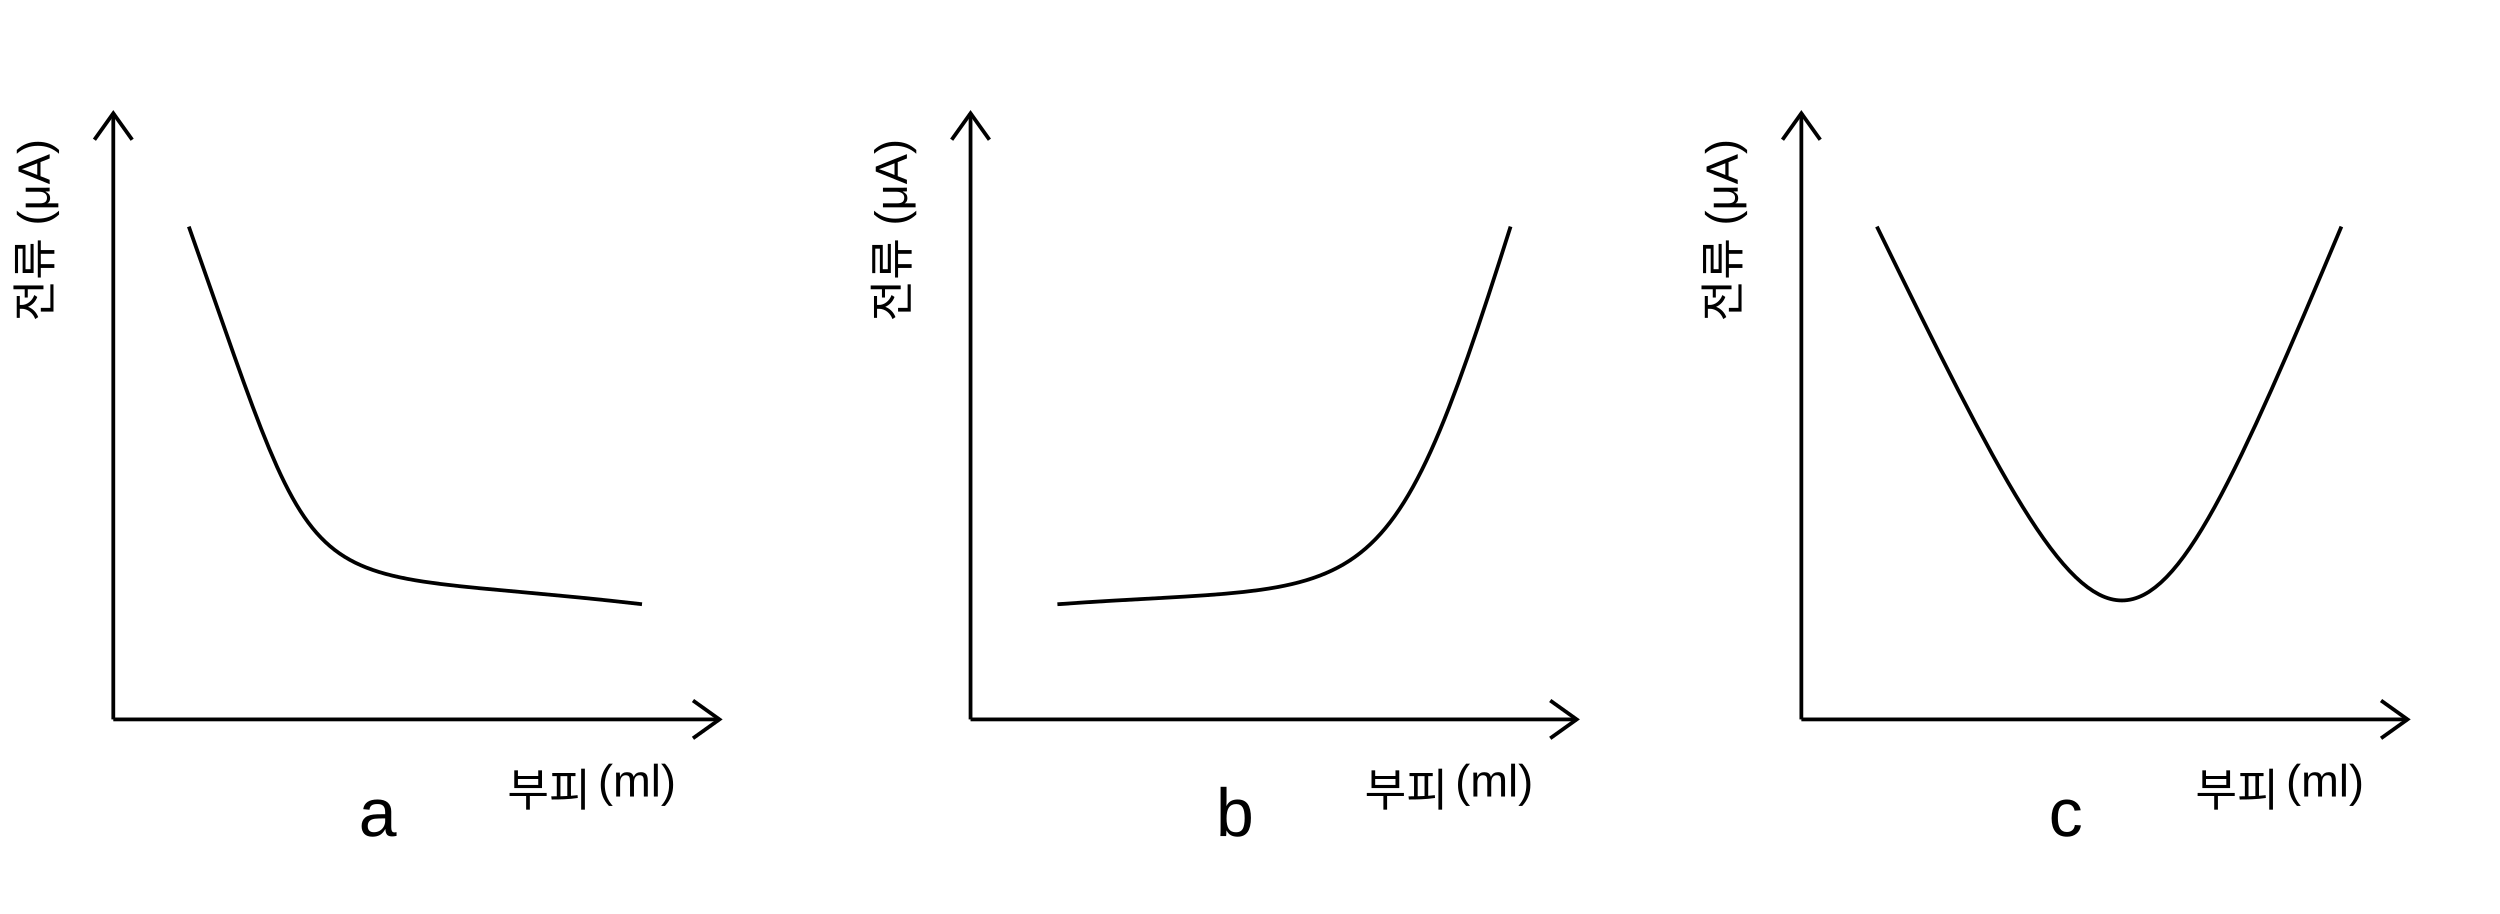
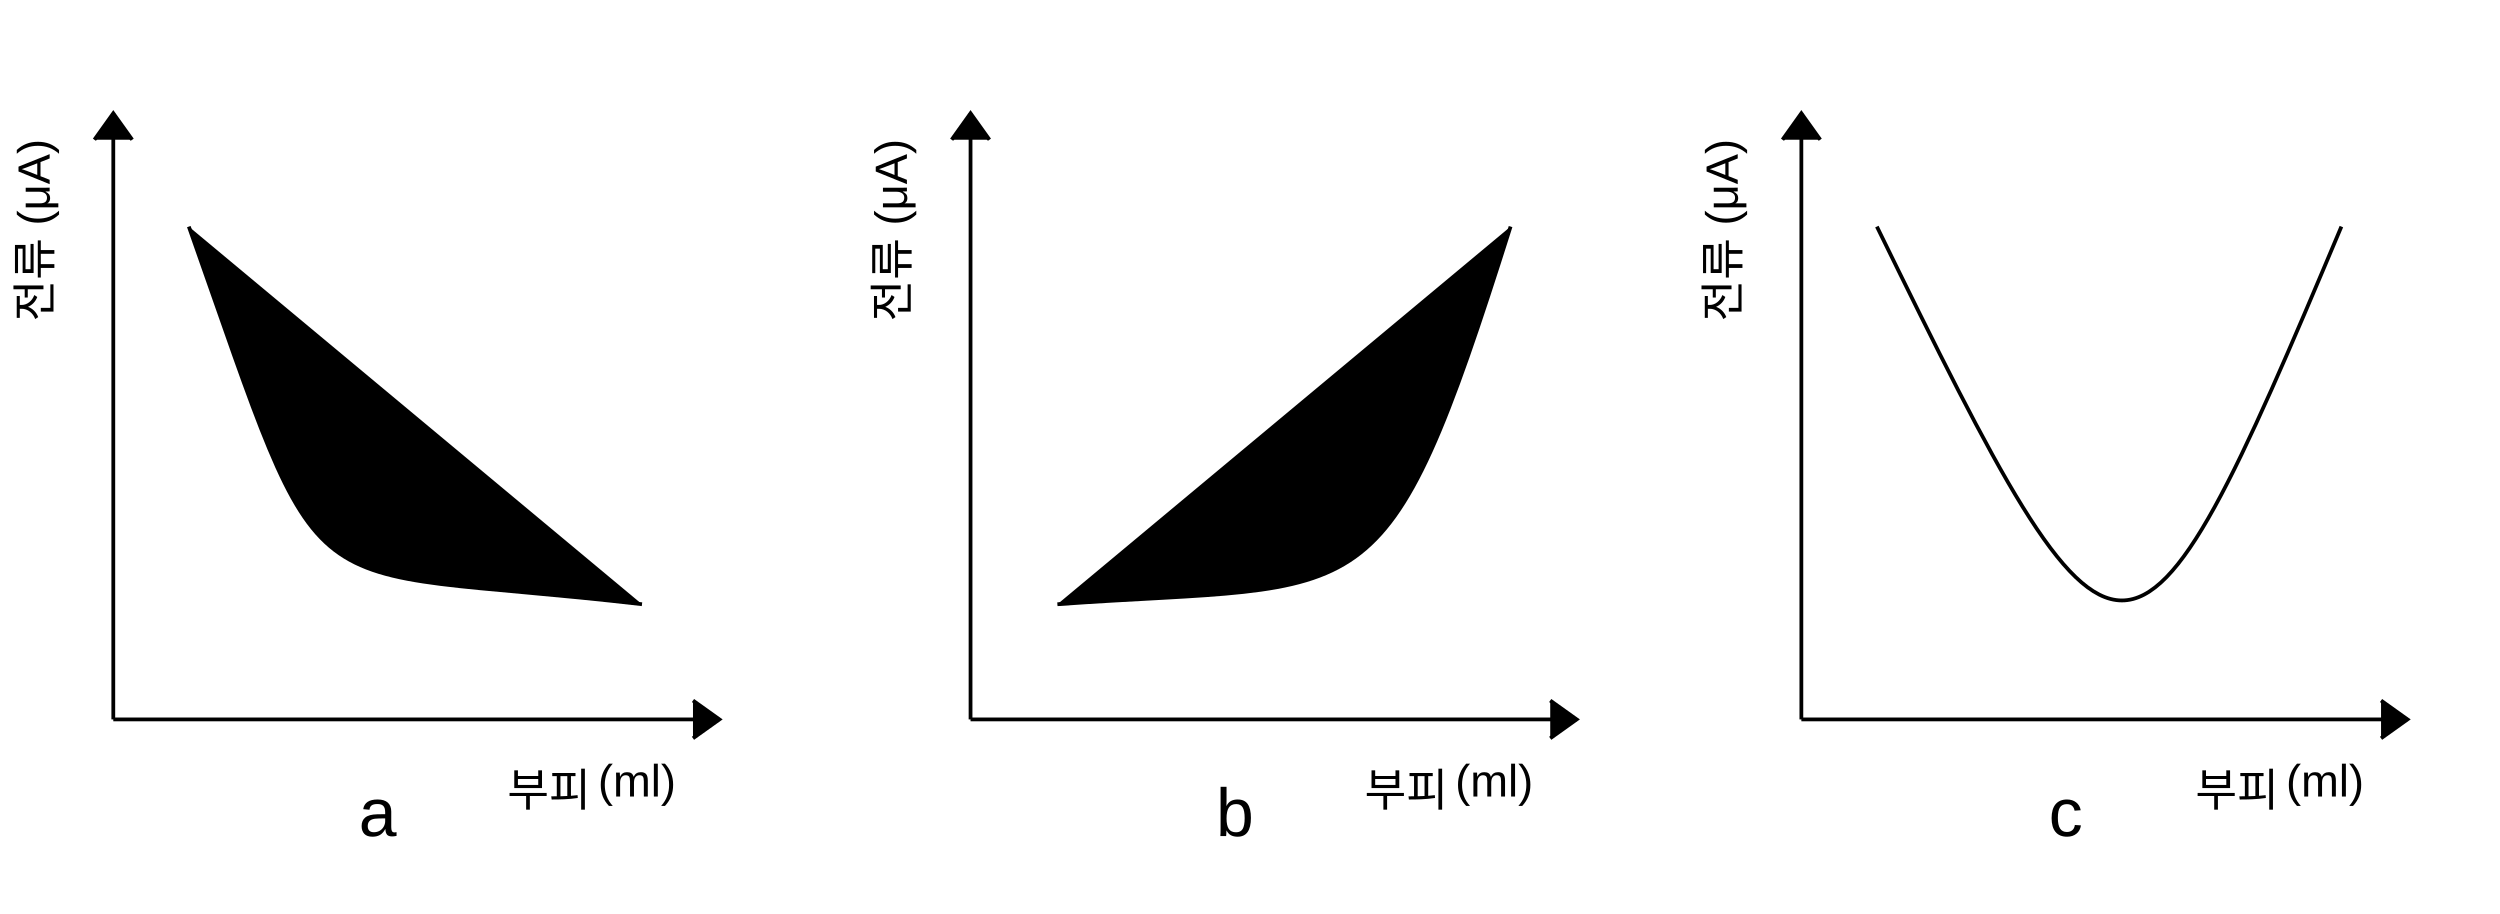
- <svg xmlns="http://www.w3.org/2000/svg" width="662" height="242" style="         width:662px;         height:242px;         background: transparent;         fill: none; ">
+ <svg xmlns="http://www.w3.org/2000/svg" width="662" height="242" style="         width:662px;         height:242px;         background: transparent; ">
  <svg>
-     <g class="shapes-region" style="stroke: black; fill: none;">
+     <g class="shapes-region" style="stroke: black;  ">
      <g class="composite-shape axis2d" style="stroke-width: 1; stroke: rgb(0, 0, 0);">
        <path class="real" d=" M30,190.5 L190.5,190.5 M30,30 L30,190.5 Z" />
        <path d=" M183.5,185.5 L190.5,190.5 L183.5,195.5" />
        <path d=" M25,37 L30,30 L35,37" />
      </g>
      <g class="arrow-line">
-         <path class="connection real" stroke-dasharray="" d="  M50,60 C87.5,166 75.5,149 170,160" style="stroke: rgb(0, 0, 0); stroke-width: 1; fill: none;" />
+         <path class="connection real" stroke-dasharray="" d="  M50,60 C87.5,166 75.5,149 170,160" style="stroke: rgb(0, 0, 0); stroke-width: 1;  " />
      </g>
      <g class="composite-shape axis2d" style="stroke-width: 1; stroke: rgb(0, 0, 0);">
        <path class="real" d=" M257,190.5 L417.5,190.5 M257,30 L257,190.5 Z" />
        <path d=" M410.5,185.5 L417.5,190.5 L410.5,195.5" />
        <path d=" M252,37 L257,30 L262,37" />
      </g>
      <g class="arrow-line">
-         <path class="connection real" stroke-dasharray="" d="  M280,160 C363.5,154 366.5,166 400,60" style="stroke: rgb(0, 0, 0); stroke-width: 1; fill: none;" />
+         <path class="connection real" stroke-dasharray="" d="  M280,160 C363.5,154 366.5,166 400,60" style="stroke: rgb(0, 0, 0); stroke-width: 1;  " />
      </g>
      <g class="composite-shape axis2d" style="stroke-width: 1; stroke: rgb(0, 0, 0);">
        <path class="real" d=" M477,190.5 L637.5,190.5 M477,30 L477,190.5 Z" />
        <path d=" M630.5,185.5 L637.5,190.5 L630.5,195.5" />
        <path d=" M472,37 L477,30 L482,37" />
      </g>
      <g class="arrow-line">
        <path class="connection real" stroke-dasharray="" d="  M497,60 C561.5,192 564.5,192 620,60" style="stroke: rgb(0, 0, 0); stroke-width: 1; fill: none;" />
      </g>
      <g class="intersections-group">
-         <g style="stroke: rgb(0, 0, 0); stroke-width: 1; fill: none;" />
+         <g style="stroke: rgb(0, 0, 0); stroke-width: 1;  " />
      </g>
    </g>
    <g />
    <g />
  </svg>
  <svg width="660" height="240" style="width:660px;height:240px;font-family:Asana-Math, Asana;background:transparent;">
    <g>
      <g>
-         <text x="134.336" y="203" style="white-space:pre;stroke:none;fill:rgb(0, 0, 0);font-size:12px;font-family:Arial, Helvetica, sans-serif;font-weight:400;dominant-baseline:text-before-edge;text-decoration:none solid rgb(0, 0, 0);">부피</text>
-         <text x="158.336" y="203" style="white-space:pre;stroke:none;fill:rgb(0, 0, 0);font-size:12px;font-family:Arial, Helvetica, sans-serif;font-weight:400;dominant-baseline:text-before-edge;text-decoration:none solid rgb(0, 0, 0);"> (ml) </text>
+         <text x="134.336" y="203" style="white-space:pre;stroke:none;font-size:12px;font-family:Arial, Helvetica, sans-serif;font-weight:400;dominant-baseline:text-before-edge;text-decoration:none solid rgb(0, 0, 0);">부피</text>
+         <text x="158.336" y="203" style="white-space:pre;stroke:none;font-size:12px;font-family:Arial, Helvetica, sans-serif;font-weight:400;dominant-baseline:text-before-edge;text-decoration:none solid rgb(0, 0, 0);"> (ml) </text>
      </g>
    </g>
    <g style="transform:matrix(-1.8369701987210297e-16,-1,1,-1.8369701987210297e-16,-50,70);">
      <g>
-         <text x="-15.125" y="53" style="white-space:pre;stroke:none;fill:rgb(0, 0, 0);font-size:12px;font-family:Arial, Helvetica, sans-serif;font-weight:400;dominant-baseline:text-before-edge;text-decoration:none solid rgb(0, 0, 0);">전류 (μA)</text>
+         <text x="-15.125" y="53" style="white-space:pre;stroke:none;font-size:12px;font-family:Arial, Helvetica, sans-serif;font-weight:400;dominant-baseline:text-before-edge;text-decoration:none solid rgb(0, 0, 0);">전류 (μA)</text>
      </g>
    </g>
    <g>
      <g>
-         <text x="94.992" y="209.5" style="white-space:pre;stroke:none;fill:rgb(0, 0, 0);font-size:18px;font-family:Arial, Helvetica, sans-serif;font-weight:400;dominant-baseline:text-before-edge;text-decoration:none solid rgb(0, 0, 0);">a</text>
+         <text x="94.992" y="209.5" style="white-space:pre;stroke:none;font-size:18px;font-family:Arial, Helvetica, sans-serif;font-weight:400;dominant-baseline:text-before-edge;text-decoration:none solid rgb(0, 0, 0);">a</text>
      </g>
    </g>
    <g>
      <g>
-         <text x="361.336" y="203" style="white-space:pre;stroke:none;fill:rgb(0, 0, 0);font-size:12px;font-family:Arial, Helvetica, sans-serif;font-weight:400;dominant-baseline:text-before-edge;text-decoration:none solid rgb(0, 0, 0);">부피</text>
-         <text x="385.336" y="203" style="white-space:pre;stroke:none;fill:rgb(0, 0, 0);font-size:12px;font-family:Arial, Helvetica, sans-serif;font-weight:400;dominant-baseline:text-before-edge;text-decoration:none solid rgb(0, 0, 0);"> (ml) </text>
+         <text x="361.336" y="203" style="white-space:pre;stroke:none;font-size:12px;font-family:Arial, Helvetica, sans-serif;font-weight:400;dominant-baseline:text-before-edge;text-decoration:none solid rgb(0, 0, 0);">부피</text>
+         <text x="385.336" y="203" style="white-space:pre;stroke:none;font-size:12px;font-family:Arial, Helvetica, sans-serif;font-weight:400;dominant-baseline:text-before-edge;text-decoration:none solid rgb(0, 0, 0);"> (ml) </text>
      </g>
    </g>
    <g style="transform:matrix(-1.8369701987210297e-16,-1,1,-1.8369701987210297e-16,177,297);">
      <g>
-         <text x="211.875" y="53" style="white-space:pre;stroke:none;fill:rgb(0, 0, 0);font-size:12px;font-family:Arial, Helvetica, sans-serif;font-weight:400;dominant-baseline:text-before-edge;text-decoration:none solid rgb(0, 0, 0);">전류 (μA)</text>
+         <text x="211.875" y="53" style="white-space:pre;stroke:none; font-size:12px;font-family:Arial, Helvetica, sans-serif;font-weight:400;dominant-baseline:text-before-edge;text-decoration:none solid rgb(0, 0, 0);">전류 (μA)</text>
      </g>
    </g>
    <g>
      <g>
-         <text x="321.992" y="209.5" style="white-space:pre;stroke:none;fill:rgb(0, 0, 0);font-size:18px;font-family:Arial, Helvetica, sans-serif;font-weight:400;dominant-baseline:text-before-edge;text-decoration:none solid rgb(0, 0, 0);">b</text>
+         <text x="321.992" y="209.5" style="white-space:pre;stroke:none;font-size:18px;font-family:Arial, Helvetica, sans-serif;font-weight:400;dominant-baseline:text-before-edge;text-decoration:none solid rgb(0, 0, 0);">b</text>
      </g>
    </g>
    <g>
      <g>
-         <text x="581.336" y="203" style="white-space:pre;stroke:none;fill:rgb(0, 0, 0);font-size:12px;font-family:Arial, Helvetica, sans-serif;font-weight:400;dominant-baseline:text-before-edge;text-decoration:none solid rgb(0, 0, 0);">부피</text>
-         <text x="605.336" y="203" style="white-space:pre;stroke:none;fill:rgb(0, 0, 0);font-size:12px;font-family:Arial, Helvetica, sans-serif;font-weight:400;dominant-baseline:text-before-edge;text-decoration:none solid rgb(0, 0, 0);"> (ml) </text>
+         <text x="581.336" y="203" style="white-space:pre;stroke:none; font-size:12px;font-family:Arial, Helvetica, sans-serif;font-weight:400;dominant-baseline:text-before-edge;text-decoration:none solid rgb(0, 0, 0);">부피</text>
+         <text x="605.336" y="203" style="white-space:pre;stroke:none; font-size:12px;font-family:Arial, Helvetica, sans-serif;font-weight:400;dominant-baseline:text-before-edge;text-decoration:none solid rgb(0, 0, 0);"> (ml) </text>
      </g>
    </g>
    <g style="transform:matrix(-1.8369701987210297e-16,-1,1,-1.8369701987210297e-16,397,517);">
      <g>
-         <text x="431.875" y="53" style="white-space:pre;stroke:none;fill:rgb(0, 0, 0);font-size:12px;font-family:Arial, Helvetica, sans-serif;font-weight:400;dominant-baseline:text-before-edge;text-decoration:none solid rgb(0, 0, 0);">전류 (μA)</text>
+         <text x="431.875" y="53" style="white-space:pre;stroke:none; font-size:12px;font-family:Arial, Helvetica, sans-serif;font-weight:400;dominant-baseline:text-before-edge;text-decoration:none solid rgb(0, 0, 0);">전류 (μA)</text>
      </g>
    </g>
    <g>
      <g>
-         <text x="542.5" y="209.5" style="white-space:pre;stroke:none;fill:rgb(0, 0, 0);font-size:18px;font-family:Arial, Helvetica, sans-serif;font-weight:400;dominant-baseline:text-before-edge;text-decoration:none solid rgb(0, 0, 0);">c</text>
+         <text x="542.5" y="209.5" style="white-space:pre;stroke:none; font-size:18px;font-family:Arial, Helvetica, sans-serif;font-weight:400;dominant-baseline:text-before-edge;text-decoration:none solid rgb(0, 0, 0);">c</text>
      </g>
    </g>
  </svg>
</svg>
